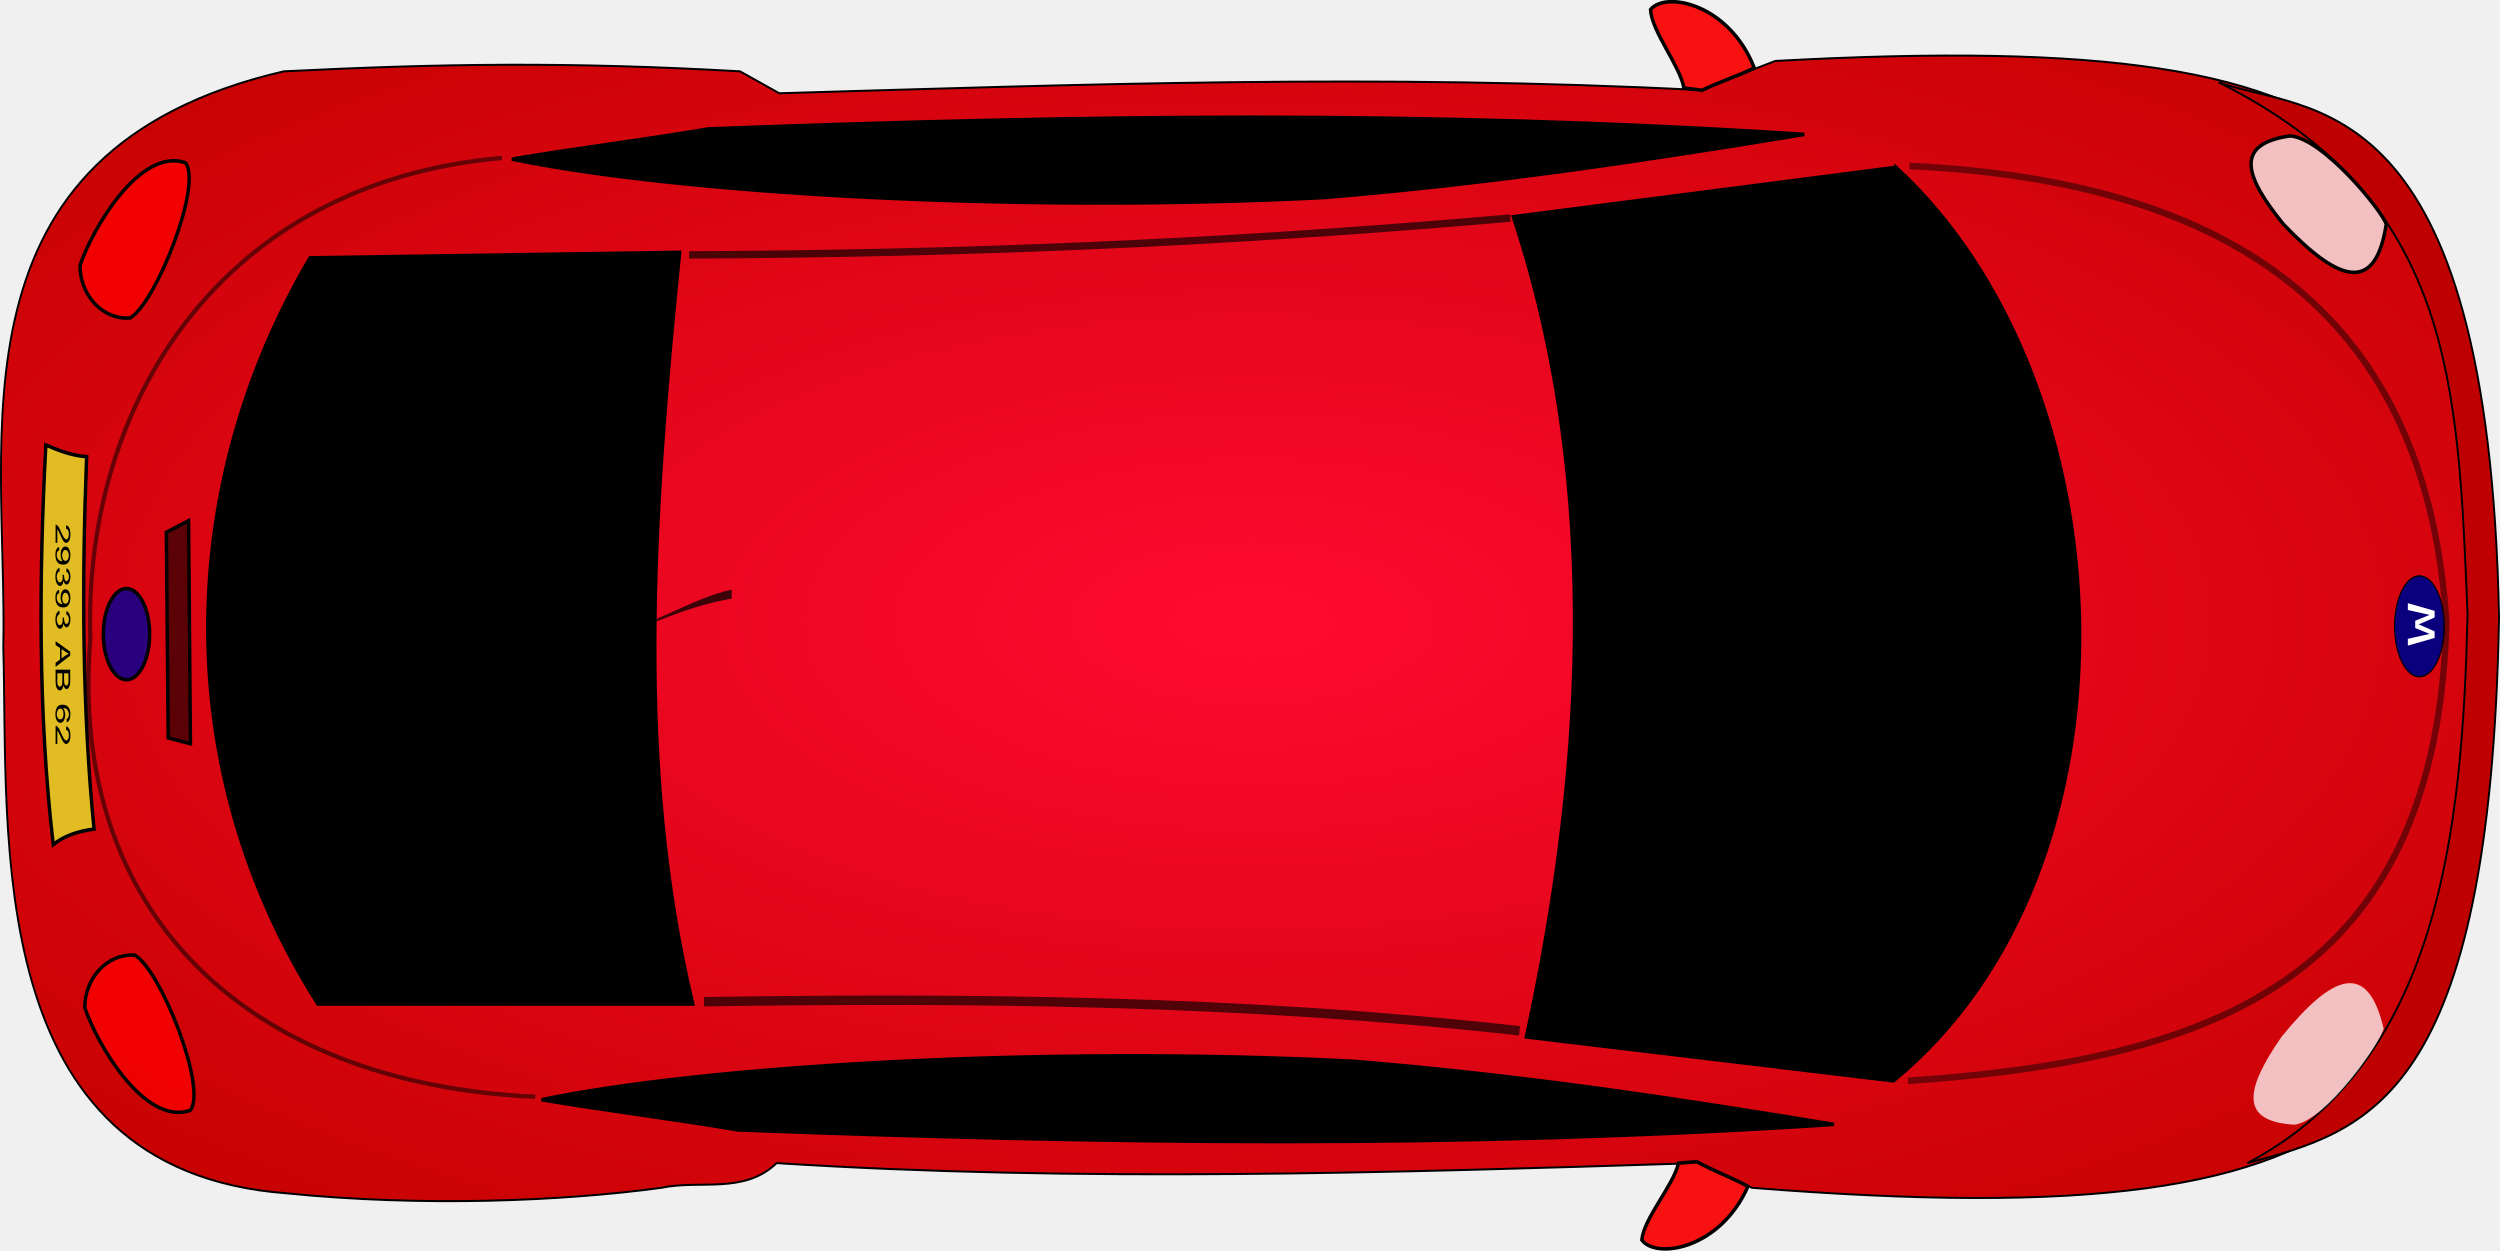
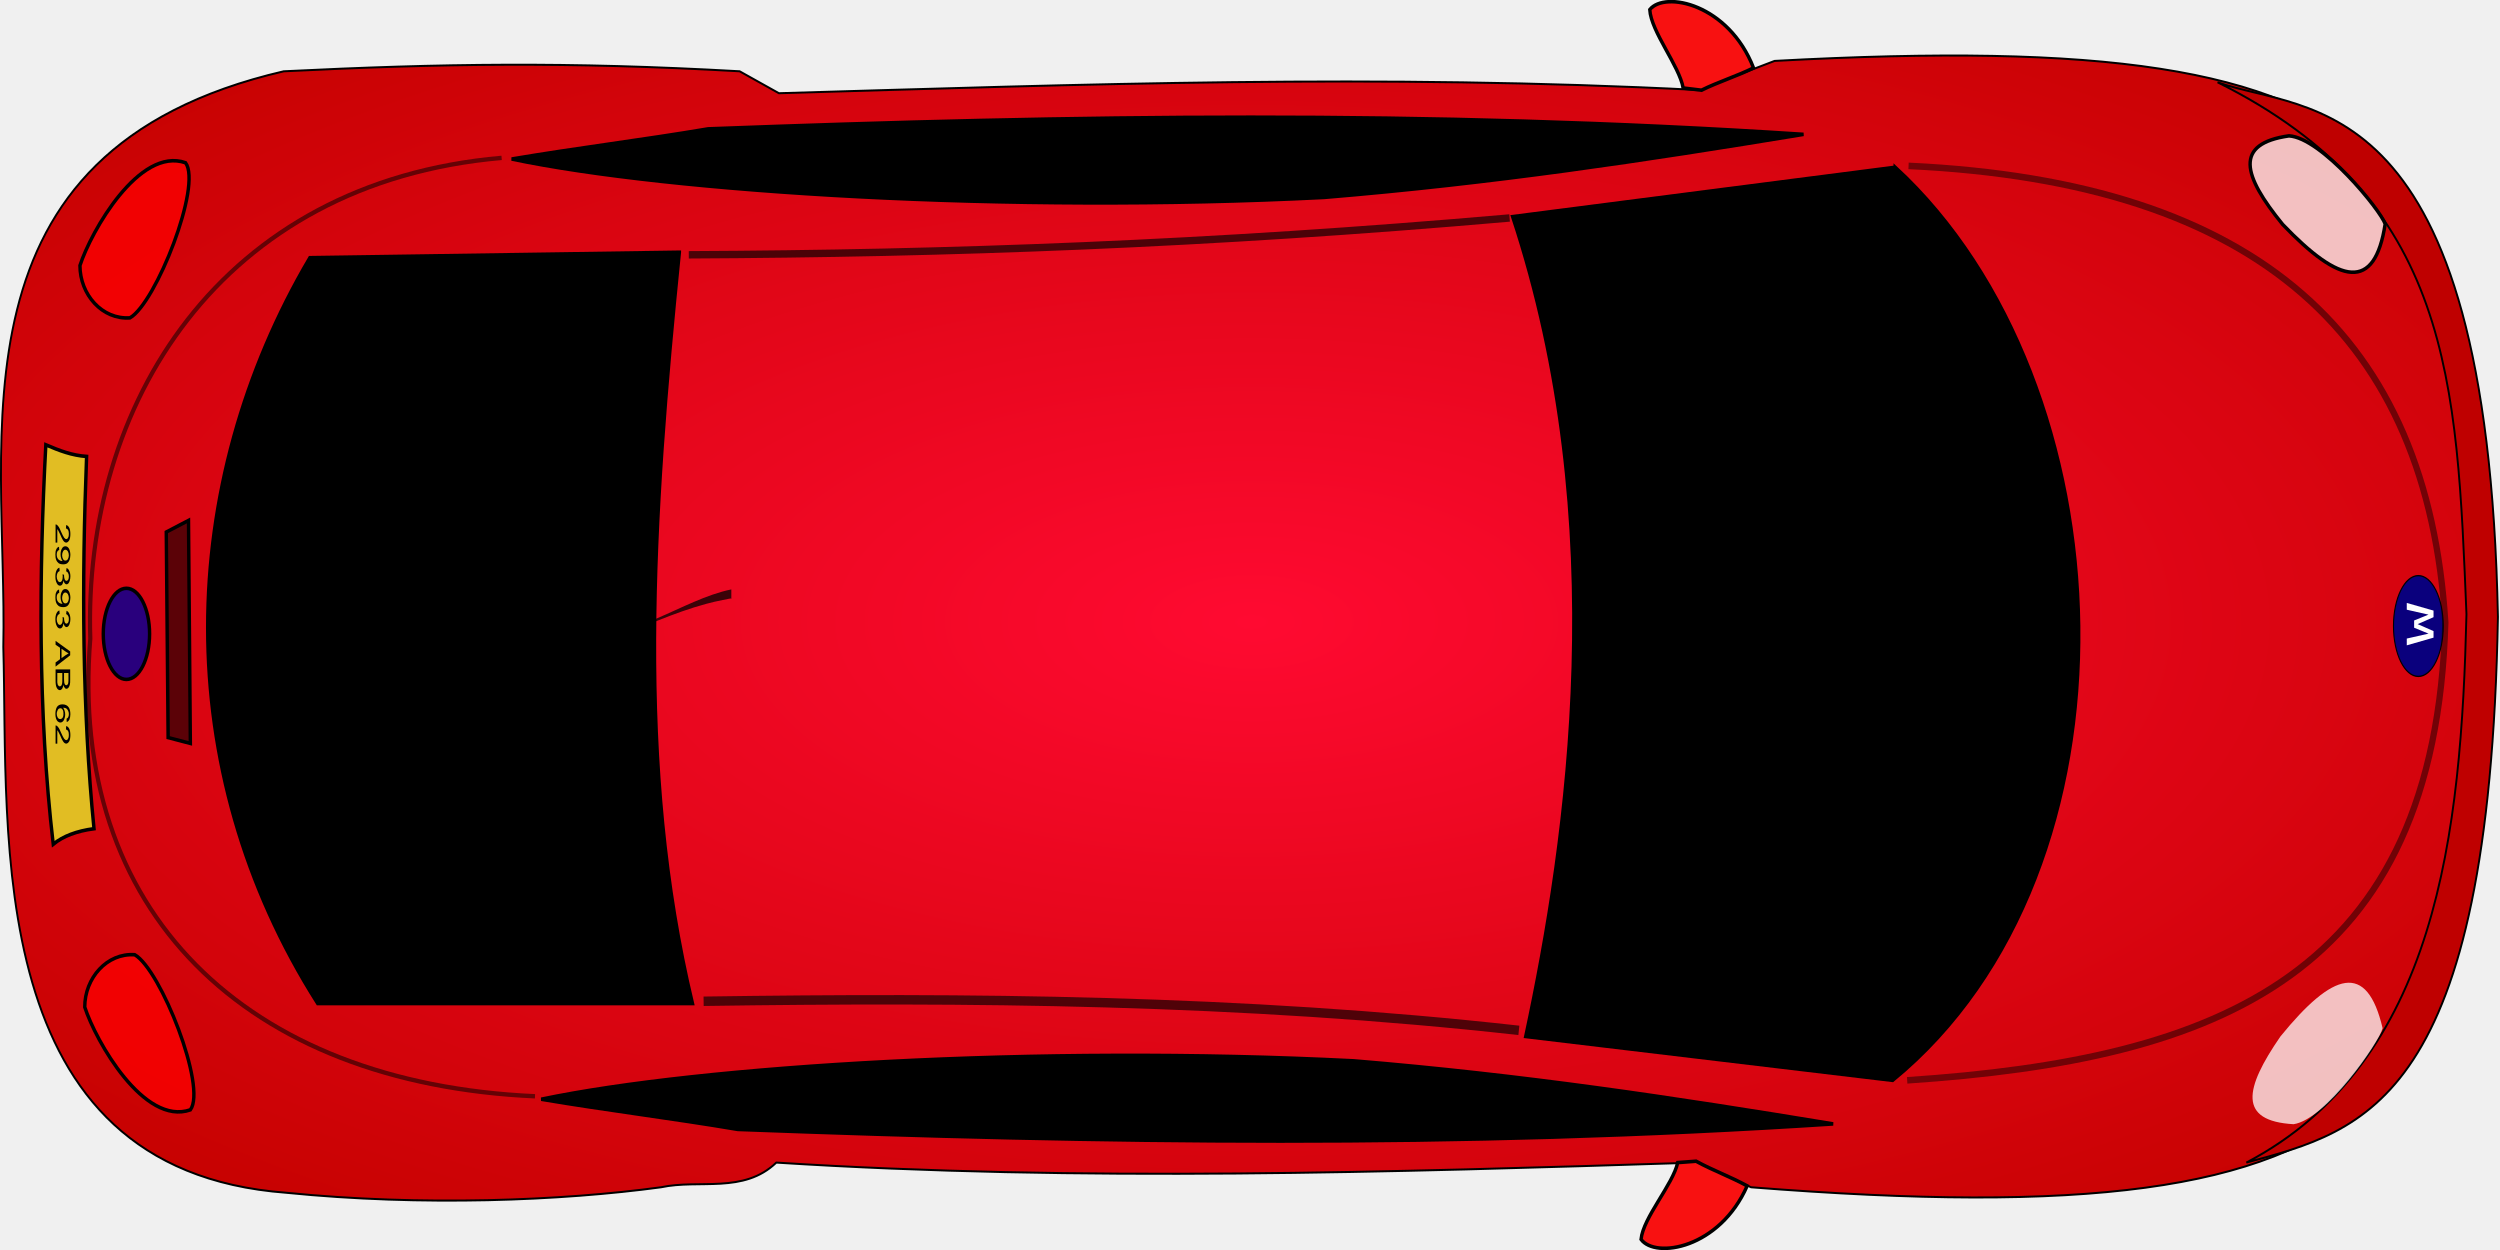
- <svg xmlns="http://www.w3.org/2000/svg" xmlns:xlink="http://www.w3.org/1999/xlink" id="svg1106" viewBox="0 0 799.644 399.992" version="1.0" width="100%" height="100%">
+ <svg xmlns="http://www.w3.org/2000/svg" xmlns:xlink="http://www.w3.org/1999/xlink" id="svg1106" viewBox="0 0 800 400" version="1.0" width="800" height="400">
  <defs id="defs1108">
    <linearGradient id="linearGradient1257">
      <stop id="stop1258" style="stop-color:#ff0a31" offset="0" />
      <stop id="stop1259" style="stop-color:#c60200" offset="1" />
    </linearGradient>
    <linearGradient id="linearGradient1253">
      <stop id="stop1254" style="stop-color:#6b5635" offset="0" />
      <stop id="stop1255" style="stop-color:#fff" offset="1" />
    </linearGradient>
    <radialGradient xlink:href="#linearGradient1257" id="radialGradient4528" gradientUnits="userSpaceOnUse" gradientTransform="matrix(-0.66292,0,0,-1.5085,605.5404,1006.824)" cx="565.16" cy="346.26" r="420.99" />
    <radialGradient xlink:href="#linearGradient1253" id="radialGradient4534" gradientUnits="userSpaceOnUse" gradientTransform="matrix(-1.0195,0,0,-0.98091,605.5404,1006.824)" cx="537.79" cy="113.83" fx="538.56" fy="113.43" r="110.57" />
    <radialGradient xlink:href="#linearGradient1253" id="radialGradient4536" gradientUnits="userSpaceOnUse" gradientTransform="matrix(-0.98293,0,0,-1.0174,605.5404,1006.824)" cx="209.53" cy="106.33" fx="208.68" fy="107.57" r="88.778" />
  </defs>
  <g id="g6165" transform="matrix(0,-0.8619753,0.823753,0,0,400.0005)">
-     <g id="g4503" transform="matrix(-1,0,0,-1,464.0504,970.7279)">
+     <g id="g4503" transform="rotate(180,232.0252,485.364)">
      <path id="path1228" style="fill:url(#radialGradient4528);fill-rule:evenodd;stroke:#000000;stroke-width:0.75" d="m 231.35,2.092 c 175.61,6.158 228.86,30.31 209.41,288.39 -3.05,7.13 -6.11,14.26 -9.16,21.38 3.6,119.1 7.2,238.92 0,357.29 11.69,12.77 6.11,29.86 9.16,44.79 5,38.45 7.12,92.73 2.04,145.57 -8.5,118.7 -132.17,107.84 -202.57,109.93 -78.45,-1.75 -184.26,23.84 -213.76,-108.92 -2.884,-61.2 -3.604,-110.16 -0.005,-177.12 2.714,-5.09 5.429,-10.17 8.143,-15.26 -3.277,-117.65 -7.274,-233.14 -1.194,-357.26 -3.599,-9.84 -7.198,-19.68 -10.797,-29.51 -13.196,-254.33 36.949,-270.4 208.73,-279.28 z" />
-       <path id="path1234" style="fill:#bf0000;fill-rule:evenodd;stroke:#000000;stroke-width:0.75" d="M 431.6,98.096 C 394.28,23.787 309.11,14.626 228.01,12.59 141.83,16.323 73.97,18.019 30.54,109.29 42.412,74.684 30.876,4.45 229.03,0.37 408.87,3.768 419.72,51.95 431.6,98.096 z" />
-       <path id="path1229" style="fill:#000000;fill-opacity:1;fill-rule:evenodd;stroke:#000000;stroke-width:1pt" d="m 62.092,234.5 c 80.418,-91.28 260.59,-99.08 338.97,1.02 -5.43,47.5 -10.86,95 -16.28,142.51 -73.97,-16.63 -190.7,-34.27 -304.36,5.09 C 74.309,333.58 68.202,284.04 62.094,234.5 z" />
+       <path id="path1234" style="fill:#bf0000;fill-rule:evenodd;stroke:#000000;stroke-width:0.75" d="M 431.6,98.096 C 394.28,23.787 309.11,14.626 228.01,12.59 141.83,16.323 73.97,18.019 30.54,109.29 42.412,74.684 30.876,4.45 229.03,0.37 408.87,3.768 419.72,51.95 431.6,98.096 Z" />
+       <path id="path1229" style="fill:#000000;fill-opacity:1;fill-rule:evenodd;stroke:#000000;stroke-width:1pt" d="m 62.092,234.5 c 80.418,-91.28 260.59,-99.08 338.97,1.02 -5.43,47.5 -10.86,95 -16.28,142.51 -73.97,-16.63 -190.7,-34.27 -304.36,5.09 C 74.309,333.58 68.202,284.04 62.094,234.5 Z" />
      <path id="path1230" style="fill:#000000;fill-opacity:1;fill-rule:evenodd;stroke:#000000;stroke-width:1pt" d="m 93.648,706.82 c 99.082,10.52 191.03,16.96 278.91,-5.09 v 145.56 c -87.2,58.02 -192.73,54.97 -276.88,3.05 -0.675,-47.84 -1.353,-95.68 -2.032,-143.52 z" />
      <path id="path1232" style="fill:#f81111;fill-opacity:1;fill-rule:nonzero;stroke:#000000;stroke-width:1pt" d="m 440.25,292.01 c 23.24,10.69 27.15,35.63 19.85,41.23 -8.14,-0.85 -20.36,-12.39 -28.5,-14.25 -0.17,-2.38 -0.34,-4.75 -0.51,-7.13 3.39,-6.45 5.77,-13.4 9.16,-19.85 z" />
      <path id="path1233" style="fill:#f81111;fill-opacity:1;fill-rule:nonzero;stroke:#000000;stroke-width:1pt" d="m 25.21,289.54 c -23.691,9.66 -28.686,34.4 -21.645,40.31 8.173,-0.49 20.884,-11.47 29.102,-12.98 0.274,-2.37 0.548,-4.73 0.822,-7.1 -3.106,-6.59 -5.173,-13.64 -8.279,-20.23 z" />
      <path id="path1235" style="fill:url(#radialGradient4534);fill-opacity:0.75;fill-rule:evenodd" d="m 381.72,45.164 c -24.94,6.107 -20.87,19.34 3.06,39.699 19.51,14.081 31.38,16.457 32.57,-5.09 -1.7,-12.554 -30.37,-33.252 -35.63,-34.609 z" />
-       <path id="path1236" style="fill:url(#radialGradient4536);fill-opacity:0.75;fill-rule:evenodd;stroke:#000000;stroke-width:1pt" d="M 83.154,44.172 C 108.5,48.248 105.51,61.766 83.311,83.988 65,99.596 53.354,102.92 50.433,81.541 51.112,68.891 78.021,45.948 83.154,44.172 z" />
-       <path id="path1237" style="fill:#000000;fill-opacity:1;fill-rule:evenodd;stroke:#000000;stroke-width:1pt" d="m 49.877,270.13 c -9.161,147.26 -7.125,283.32 -2.036,425.49 4.072,25.11 7.126,51.24 11.197,76.34 C 71.423,710.04 79.227,579.41 73.289,456.41 68.03,390.24 59.717,332.73 49.877,270.13 z" />
-       <path id="path1238" style="fill:#000000;fill-opacity:1;fill-rule:evenodd;stroke:#000000;stroke-width:1pt" d="m 417.24,258.62 c 9.16,147.26 7.13,283.32 2.04,425.49 -4.08,25.11 -7.13,51.24 -11.2,76.35 C 395.69,698.53 387.89,567.9 393.83,444.9 399.09,378.74 407.4,321.22 417.24,258.62 z" />
-       <path id="path1239" style="fill:#000000;fill-opacity:0.581;fill-rule:evenodd;stroke:#000000;stroke-width:1pt" d="m 193.21,897.5 82.77,-0.72 -2.16,8.64 -76.3,0.72 -4.31,-8.64 z" />
-       <path id="path1241" style="fill:#29007d;fill-rule:evenodd;stroke:#000000;stroke-width:1pt" d="m 395.161,965.628 a 16.915,8.997 0 0 1 -16.915,8.997 16.915,8.997 0 0 1 -16.915,-8.997 16.915,8.997 0 0 1 16.915,-8.997 16.915,8.997 0 0 1 16.915,8.997 z" transform="translate(-142.93,-44.013)" />
+       <path id="path1236" style="fill:url(#radialGradient4536);fill-opacity:0.75;fill-rule:evenodd;stroke:#000000;stroke-width:1pt" d="M 83.154,44.172 C 108.5,48.248 105.51,61.766 83.311,83.988 65,99.596 53.354,102.92 50.433,81.541 51.112,68.891 78.021,45.948 83.154,44.172 Z" />
+       <path id="path1237" style="fill:#000000;fill-opacity:1;fill-rule:evenodd;stroke:#000000;stroke-width:1pt" d="m 49.877,270.13 c -9.161,147.26 -7.125,283.32 -2.036,425.49 4.072,25.11 7.126,51.24 11.197,76.34 C 71.423,710.04 79.227,579.41 73.289,456.41 68.03,390.24 59.717,332.73 49.877,270.13 Z" />
+       <path id="path1238" style="fill:#000000;fill-opacity:1;fill-rule:evenodd;stroke:#000000;stroke-width:1pt" d="m 417.24,258.62 c 9.16,147.26 7.13,283.32 2.04,425.49 -4.08,25.11 -7.13,51.24 -11.2,76.35 C 395.69,698.53 387.89,567.9 393.83,444.9 399.09,378.74 407.4,321.22 417.24,258.62 Z" />
+       <path id="path1239" style="fill:#000000;fill-opacity:0.581;fill-rule:evenodd;stroke:#000000;stroke-width:1pt" d="m 193.21,897.5 82.77,-0.72 -2.16,8.64 -76.3,0.72 z" />
+       <ellipse id="path1241" style="fill:#29007d;fill-rule:evenodd;stroke:#000000;stroke-width:1pt" transform="translate(-142.93,-44.013)" cx="378.246" cy="965.628" rx="16.915" ry="8.997" />
      <path id="path1242" style="fill:#ff0000;fill-opacity:0.718;fill-rule:evenodd;stroke:#000000;stroke-width:1pt" d="m 354.44,918.38 c 5.52,-10.08 49.18,-28.08 57.58,-21.6 6,18 -25.43,36.71 -38.15,41.03 -10.8,0 -20.15,-8.64 -19.43,-19.43 z" />
      <path id="path1243" style="fill:#ff0000;fill-opacity:0.718;fill-rule:evenodd;stroke:#000000;stroke-width:1pt" d="m 118,920.24 c -5.52,-10.08 -49.183,-28.07 -57.58,-21.59 -5.999,17.99 25.432,36.71 38.148,41.02 10.792,0 20.152,-8.63 19.432,-19.43 z" />
      <path id="path1244" style="fill:none;stroke:#000000;stroke-width:3.5;stroke-opacity:0.645" d="m 382.51,380.7 c -11.52,107.97 -12.24,214.49 -10.8,316.7" />
      <path id="path1245" style="fill:none;stroke:#000000;stroke-width:2.75;stroke-opacity:0.661" d="m 80.92,384.3 c 9.837,117.8 13.196,217.61 13.676,318.86" />
-       <path id="path1250" style="fill:#000000;fill-opacity:0.75" d="m 222.3,686.63 c -0.46,-1.01 0.24,2.22 0.44,3.31 0.4,2.18 0.89,4.33 1.44,6.47 1.64,6.36 3.81,12.52 6.14,18.64 0.57,1.44 1.15,2.88 1.73,4.31 l -0.83,0.16 c -0.6,-1.44 -1.2,-2.87 -1.79,-4.3 -3.68,-9.03 -8.73,-18.93 -10.62,-28.59 h 3.49 z" />
+       <path id="path1250" style="fill:#000000;fill-opacity:0.75" d="m 222.3,686.63 c -0.46,-1.01 0.24,2.22 0.44,3.31 0.4,2.18 0.89,4.33 1.44,6.47 1.64,6.36 3.81,12.52 6.14,18.64 0.57,1.44 1.15,2.88 1.73,4.31 l -0.83,0.16 c -0.6,-1.44 -1.2,-2.87 -1.79,-4.3 -3.68,-9.03 -8.73,-18.93 -10.62,-28.59 z" />
      <path id="path1251" style="fill:#e1bd23;fill-rule:evenodd;stroke:#000000;stroke-width:1pt" d="m 169.45,937.09 c -0.36,5.64 -2.16,10.56 -4.32,15.84 47.63,2.63 99.21,3.11 148.28,-2.88 -3,-3.84 -4.92,-9.12 -5.76,-15.84 -43.91,4.56 -91.41,4.8 -138.2,2.88 z" />
-       <path id="path1271" style="fill:#0a007d;fill-rule:evenodd;stroke:#000000;stroke-width:0.5" d="M 393.722,74.536 A 18.714,11.157 0 0 1 375.007,85.693 18.714,11.157 0 0 1 356.293,74.536 18.714,11.157 0 0 1 375.007,63.38 18.714,11.157 0 0 1 393.722,74.536 Z" transform="matrix(1,0,0,0.86614,-142.6,-33.28)" />
-       <path id="text1272" style="fill:#ffffff" transform="scale(1.354,-0.73854)" d="m 165.31,-48.445 h 1.86 l 1.35,11.427 1.6,-7.561 h 1.99 l 1.62,7.58 1.35,-11.446 h 1.86 l -2.11,14.077 h -1.8 l -1.91,-8.363 -1.9,8.363 h -1.81 l -2.1,-14.077 z" />
+       <ellipse id="path1271" style="fill:#0a007d;fill-rule:evenodd;stroke:#000000;stroke-width:0.5" transform="matrix(1,0,0,0.86614,-142.6,-33.28)" cx="375.007" cy="74.536" rx="18.714" ry="11.157" />
+       <path id="text1272" style="fill:#ffffff" transform="scale(1.354,-0.73854)" d="m 165.31,-48.445 h 1.86 l 1.35,11.427 1.6,-7.561 h 1.99 l 1.62,7.58 1.35,-11.446 h 1.86 l -2.11,14.077 h -1.8 l -1.91,-8.363 -1.9,8.363 h -1.81 z" />
      <path id="path1276" style="fill:none;stroke:#000000;stroke-width:2.434;stroke-opacity:0.468" d="M 61.583,229.32 C 67.691,92.44 125.71,27.75 231.073,20.8 c 130.97,3.917 162.19,87.5 169.99,209.06" />
-       <path id="text1278" style="fill:#000000" transform="scale(1.3386,0.74706)" d="m 150.49,1269.6 v 0.9 h -5.05 c 0,-0.2 0.03,-0.4 0.11,-0.7 0.13,-0.3 0.34,-0.6 0.62,-1 0.28,-0.3 0.69,-0.7 1.23,-1.1 0.83,-0.7 1.39,-1.2 1.68,-1.6 0.29,-0.4 0.43,-0.8 0.43,-1.2 0,-0.3 -0.13,-0.7 -0.39,-0.9 -0.27,-0.3 -0.62,-0.4 -1.04,-0.4 -0.45,0 -0.81,0.1 -1.08,0.4 -0.28,0.3 -0.41,0.7 -0.42,1.1 l -0.96,-0.1 c 0.07,-0.7 0.32,-1.2 0.75,-1.6 0.43,-0.4 1,-0.6 1.73,-0.6 0.73,0 1.31,0.2 1.74,0.6 0.42,0.5 0.64,1 0.64,1.6 0,0.3 -0.07,0.6 -0.19,0.9 -0.13,0.3 -0.33,0.6 -0.62,0.9 -0.29,0.3 -0.77,0.8 -1.45,1.3 -0.56,0.5 -0.92,0.8 -1.08,1 -0.16,0.2 -0.29,0.3 -0.39,0.5 h 3.74 z m 1.15,-0.9 0.9,-0.1 c 0.07,0.5 0.22,0.8 0.44,1 0.21,0.2 0.49,0.3 0.82,0.3 0.29,0 0.54,-0.1 0.76,-0.2 0.22,-0.2 0.39,-0.3 0.53,-0.6 0.14,-0.2 0.26,-0.5 0.35,-0.9 0.1,-0.3 0.14,-0.7 0.14,-1.1 v -0.2 c -0.19,0.3 -0.45,0.5 -0.77,0.7 -0.32,0.2 -0.68,0.3 -1.05,0.3 -0.64,0 -1.17,-0.2 -1.61,-0.7 -0.43,-0.4 -0.65,-1 -0.65,-1.8 0,-0.8 0.23,-1.4 0.68,-1.9 0.46,-0.4 1.03,-0.7 1.72,-0.7 0.49,0 0.95,0.2 1.36,0.4 0.41,0.3 0.72,0.7 0.93,1.2 0.22,0.5 0.32,1.2 0.32,2.1 0,1 -0.1,1.8 -0.31,2.4 -0.22,0.5 -0.53,1 -0.95,1.3 -0.42,0.3 -0.91,0.4 -1.47,0.4 -0.6,0 -1.08,-0.1 -1.46,-0.5 -0.38,-0.3 -0.61,-0.8 -0.68,-1.4 z m 3.83,-3.3 c 0,-0.6 -0.14,-1 -0.43,-1.3 -0.28,-0.3 -0.63,-0.5 -1.03,-0.5 -0.42,0 -0.78,0.2 -1.09,0.5 -0.31,0.4 -0.46,0.8 -0.46,1.3 0,0.5 0.15,0.9 0.44,1.2 0.29,0.3 0.65,0.5 1.08,0.5 0.44,0 0.79,-0.2 1.07,-0.5 0.28,-0.3 0.42,-0.7 0.42,-1.2 z m 1.97,3.1 0.93,-0.1 c 0.11,0.5 0.29,0.9 0.55,1.1 0.26,0.2 0.57,0.4 0.95,0.4 0.44,0 0.81,-0.2 1.11,-0.5 0.31,-0.3 0.46,-0.7 0.46,-1.1 0,-0.5 -0.14,-0.8 -0.42,-1.1 -0.29,-0.3 -0.64,-0.4 -1.08,-0.4 -0.17,0 -0.39,0 -0.66,0.1 l 0.11,-0.8 h 0.15 c 0.4,0 0.76,-0.1 1.07,-0.3 0.32,-0.2 0.48,-0.6 0.48,-1 0,-0.3 -0.11,-0.6 -0.35,-0.9 -0.23,-0.2 -0.53,-0.3 -0.9,-0.3 -0.36,0 -0.66,0.1 -0.91,0.4 -0.24,0.2 -0.4,0.5 -0.46,1 l -0.94,-0.2 c 0.11,-0.6 0.37,-1.1 0.78,-1.4 0.41,-0.4 0.91,-0.6 1.51,-0.6 0.42,0 0.8,0.1 1.15,0.3 0.35,0.2 0.62,0.4 0.81,0.7 0.18,0.3 0.28,0.7 0.28,1 0,0.3 -0.09,0.6 -0.27,0.9 -0.18,0.3 -0.44,0.5 -0.78,0.7 0.45,0.1 0.8,0.3 1.05,0.6 0.25,0.3 0.37,0.8 0.37,1.2 0,0.7 -0.24,1.3 -0.73,1.7 -0.48,0.5 -1.1,0.7 -1.84,0.7 -0.67,0 -1.23,-0.2 -1.67,-0.6 -0.44,-0.4 -0.69,-0.9 -0.75,-1.5 z m 6.06,0.2 0.9,-0.1 c 0.08,0.5 0.23,0.8 0.44,1 0.22,0.2 0.49,0.3 0.83,0.3 0.29,0 0.54,-0.1 0.76,-0.2 0.21,-0.2 0.39,-0.3 0.53,-0.6 0.14,-0.2 0.25,-0.5 0.35,-0.9 0.09,-0.3 0.14,-0.7 0.14,-1.1 0,0 0,-0.1 -0.01,-0.2 -0.18,0.3 -0.44,0.5 -0.76,0.7 -0.33,0.2 -0.68,0.3 -1.06,0.3 -0.63,0 -1.16,-0.2 -1.6,-0.7 -0.44,-0.4 -0.66,-1 -0.66,-1.8 0,-0.8 0.23,-1.4 0.69,-1.9 0.45,-0.4 1.02,-0.7 1.71,-0.7 0.5,0 0.95,0.2 1.36,0.4 0.41,0.3 0.73,0.7 0.94,1.2 0.21,0.5 0.32,1.2 0.32,2.1 0,1 -0.11,1.8 -0.32,2.4 -0.21,0.5 -0.52,1 -0.94,1.3 -0.42,0.3 -0.91,0.4 -1.47,0.4 -0.6,0 -1.09,-0.1 -1.46,-0.5 -0.38,-0.3 -0.61,-0.8 -0.69,-1.4 z m 3.84,-3.3 c 0,-0.6 -0.14,-1 -0.43,-1.3 -0.29,-0.3 -0.63,-0.5 -1.03,-0.5 -0.42,0 -0.78,0.2 -1.09,0.5 -0.31,0.4 -0.46,0.8 -0.46,1.3 0,0.5 0.14,0.9 0.44,1.2 0.29,0.3 0.65,0.5 1.08,0.5 0.43,0 0.79,-0.2 1.07,-0.5 0.28,-0.3 0.42,-0.7 0.42,-1.2 z m 1.96,3.1 0.94,-0.1 c 0.11,0.5 0.29,0.9 0.55,1.1 0.26,0.2 0.57,0.4 0.94,0.4 0.44,0 0.81,-0.2 1.12,-0.5 0.3,-0.3 0.45,-0.7 0.45,-1.1 0,-0.5 -0.14,-0.8 -0.42,-1.1 -0.28,-0.3 -0.64,-0.4 -1.07,-0.4 -0.18,0 -0.4,0 -0.66,0.1 l 0.1,-0.8 h 0.15 c 0.4,0 0.76,-0.1 1.08,-0.3 0.32,-0.2 0.48,-0.6 0.48,-1 0,-0.3 -0.12,-0.6 -0.35,-0.9 -0.23,-0.2 -0.53,-0.3 -0.9,-0.3 -0.36,0 -0.67,0.1 -0.91,0.4 -0.24,0.2 -0.4,0.5 -0.47,1 l -0.94,-0.2 c 0.12,-0.6 0.38,-1.1 0.79,-1.4 0.4,-0.4 0.91,-0.6 1.51,-0.6 0.42,0 0.8,0.1 1.15,0.3 0.35,0.2 0.62,0.4 0.8,0.7 0.19,0.3 0.28,0.7 0.28,1 0,0.3 -0.09,0.6 -0.26,0.9 -0.18,0.3 -0.44,0.5 -0.79,0.7 0.45,0.1 0.8,0.3 1.05,0.6 0.25,0.3 0.38,0.8 0.38,1.2 0,0.7 -0.25,1.3 -0.73,1.7 -0.49,0.5 -1.1,0.7 -1.84,0.7 -0.67,0 -1.23,-0.2 -1.67,-0.6 -0.44,-0.4 -0.7,-0.9 -0.76,-1.5 z m 8.43,2 2.93,-7.6 h 1.08 l 3.13,7.6 h -1.15 l -0.89,-2.3 h -3.19 l -0.84,2.3 h -1.07 z m 2.2,-3.1 h 2.58 l -0.79,-2.1 c -0.24,-0.7 -0.43,-1.2 -0.54,-1.6 -0.1,0.5 -0.24,0.9 -0.41,1.4 l -0.84,2.3 z m 5.71,3.1 v -7.6 h 2.86 c 0.59,0 1.06,0 1.41,0.2 0.35,0.2 0.63,0.4 0.82,0.7 0.2,0.3 0.3,0.7 0.3,1 0,0.3 -0.08,0.7 -0.26,0.9 -0.18,0.3 -0.45,0.6 -0.8,0.7 0.46,0.2 0.81,0.4 1.06,0.7 0.25,0.4 0.37,0.7 0.37,1.2 0,0.3 -0.07,0.7 -0.22,1 -0.15,0.3 -0.34,0.5 -0.56,0.7 -0.22,0.2 -0.5,0.3 -0.84,0.4 -0.33,0.1 -0.74,0.1 -1.23,0.1 h -2.91 z m 1.01,-4.4 h 1.65 c 0.45,0 0.77,-0.1 0.96,-0.1 0.26,-0.1 0.45,-0.2 0.58,-0.4 0.13,-0.2 0.2,-0.4 0.2,-0.7 0,-0.2 -0.06,-0.4 -0.18,-0.6 -0.12,-0.2 -0.3,-0.4 -0.52,-0.4 -0.23,-0.1 -0.62,-0.1 -1.16,-0.1 h -1.53 v 2.3 z m 0,3.5 h 1.9 0.69 c 0.23,-0.1 0.43,-0.2 0.58,-0.2 0.16,-0.1 0.29,-0.3 0.39,-0.5 0.1,-0.2 0.15,-0.4 0.15,-0.6 0,-0.3 -0.08,-0.5 -0.22,-0.8 -0.15,-0.2 -0.35,-0.3 -0.61,-0.4 -0.26,-0.1 -0.63,-0.1 -1.11,-0.1 h -1.77 v 2.6 z m 13.59,-4.9 -0.93,0.1 c -0.08,-0.4 -0.2,-0.6 -0.36,-0.8 -0.25,-0.3 -0.56,-0.4 -0.93,-0.4 -0.3,0 -0.56,0.1 -0.79,0.3 -0.29,0.2 -0.53,0.5 -0.7,0.9 -0.17,0.4 -0.25,1 -0.26,1.8 0.22,-0.4 0.5,-0.6 0.83,-0.8 0.32,-0.2 0.66,-0.3 1.02,-0.3 0.63,0 1.16,0.3 1.6,0.7 0.44,0.5 0.66,1.1 0.66,1.8 0,0.5 -0.11,0.9 -0.31,1.4 -0.21,0.4 -0.49,0.7 -0.85,0.9 -0.37,0.2 -0.78,0.3 -1.23,0.3 -0.78,0 -1.42,-0.3 -1.91,-0.8 -0.5,-0.6 -0.74,-1.6 -0.74,-2.9 0,-1.4 0.27,-2.5 0.81,-3.2 0.48,-0.6 1.12,-0.9 1.93,-0.9 0.6,0 1.09,0.2 1.47,0.5 0.38,0.4 0.61,0.8 0.69,1.4 z m -3.82,3.3 c 0,0.3 0.06,0.7 0.2,1 0.14,0.2 0.33,0.5 0.58,0.6 0.24,0.2 0.5,0.3 0.77,0.3 0.4,0 0.74,-0.2 1.02,-0.5 0.29,-0.3 0.43,-0.8 0.43,-1.3 0,-0.5 -0.14,-1 -0.42,-1.3 -0.28,-0.3 -0.64,-0.4 -1.07,-0.4 -0.42,0 -0.78,0.1 -1.07,0.4 -0.3,0.3 -0.44,0.7 -0.44,1.2 z m 9.82,1.6 v 0.9 h -5.05 c 0,-0.2 0.03,-0.4 0.11,-0.7 0.13,-0.3 0.34,-0.6 0.62,-1 0.28,-0.3 0.69,-0.7 1.22,-1.1 0.83,-0.7 1.39,-1.2 1.69,-1.6 0.29,-0.4 0.43,-0.8 0.43,-1.2 0,-0.3 -0.13,-0.7 -0.4,-0.9 -0.26,-0.3 -0.61,-0.4 -1.03,-0.4 -0.46,0 -0.82,0.1 -1.09,0.4 -0.27,0.3 -0.4,0.7 -0.41,1.1 l -0.96,-0.1 c 0.07,-0.7 0.31,-1.2 0.74,-1.6 0.43,-0.4 1.01,-0.6 1.74,-0.6 0.73,0 1.31,0.2 1.74,0.6 0.42,0.5 0.64,1 0.64,1.6 0,0.3 -0.07,0.6 -0.19,0.9 -0.13,0.3 -0.33,0.6 -0.62,0.9 -0.29,0.3 -0.78,0.8 -1.45,1.3 -0.56,0.5 -0.92,0.8 -1.08,1 -0.16,0.2 -0.29,0.3 -0.4,0.5 h 3.75 z" />
+       <path id="text1278" style="fill:#000000" transform="scale(1.3386,0.74706)" d="m 150.49,1269.6 v 0.9 h -5.05 c 0,-0.2 0.03,-0.4 0.11,-0.7 0.13,-0.3 0.34,-0.6 0.62,-1 0.28,-0.3 0.69,-0.7 1.23,-1.1 0.83,-0.7 1.39,-1.2 1.68,-1.6 0.29,-0.4 0.43,-0.8 0.43,-1.2 0,-0.3 -0.13,-0.7 -0.39,-0.9 -0.27,-0.3 -0.62,-0.4 -1.04,-0.4 -0.45,0 -0.81,0.1 -1.08,0.4 -0.28,0.3 -0.41,0.7 -0.42,1.1 l -0.96,-0.1 c 0.07,-0.7 0.32,-1.2 0.75,-1.6 0.43,-0.4 1,-0.6 1.73,-0.6 0.73,0 1.31,0.2 1.74,0.6 0.42,0.5 0.64,1 0.64,1.6 0,0.3 -0.07,0.6 -0.19,0.9 -0.13,0.3 -0.33,0.6 -0.62,0.9 -0.29,0.3 -0.77,0.8 -1.45,1.3 -0.56,0.5 -0.92,0.8 -1.08,1 -0.16,0.2 -0.29,0.3 -0.39,0.5 z m 1.15,-0.9 0.9,-0.1 c 0.07,0.5 0.22,0.8 0.44,1 0.21,0.2 0.49,0.3 0.82,0.3 0.29,0 0.54,-0.1 0.76,-0.2 0.22,-0.2 0.39,-0.3 0.53,-0.6 0.14,-0.2 0.26,-0.5 0.35,-0.9 0.1,-0.3 0.14,-0.7 0.14,-1.1 v -0.2 c -0.19,0.3 -0.45,0.5 -0.77,0.7 -0.32,0.2 -0.68,0.3 -1.05,0.3 -0.64,0 -1.17,-0.2 -1.61,-0.7 -0.43,-0.4 -0.65,-1 -0.65,-1.8 0,-0.8 0.23,-1.4 0.68,-1.9 0.46,-0.4 1.03,-0.7 1.72,-0.7 0.49,0 0.95,0.2 1.36,0.4 0.41,0.3 0.72,0.7 0.93,1.2 0.22,0.5 0.32,1.2 0.32,2.1 0,1 -0.1,1.8 -0.31,2.4 -0.22,0.5 -0.53,1 -0.95,1.3 -0.42,0.3 -0.91,0.4 -1.47,0.4 -0.6,0 -1.08,-0.1 -1.46,-0.5 -0.38,-0.3 -0.61,-0.8 -0.68,-1.4 z m 3.83,-3.3 c 0,-0.6 -0.14,-1 -0.43,-1.3 -0.28,-0.3 -0.63,-0.5 -1.03,-0.5 -0.42,0 -0.78,0.2 -1.09,0.5 -0.31,0.4 -0.46,0.8 -0.46,1.3 0,0.5 0.15,0.9 0.44,1.2 0.29,0.3 0.65,0.5 1.08,0.5 0.44,0 0.79,-0.2 1.07,-0.5 0.28,-0.3 0.42,-0.7 0.42,-1.2 z m 1.97,3.1 0.93,-0.1 c 0.11,0.5 0.29,0.9 0.55,1.1 0.26,0.2 0.57,0.4 0.95,0.4 0.44,0 0.81,-0.2 1.11,-0.5 0.31,-0.3 0.46,-0.7 0.46,-1.1 0,-0.5 -0.14,-0.8 -0.42,-1.1 -0.29,-0.3 -0.64,-0.4 -1.08,-0.4 -0.17,0 -0.39,0 -0.66,0.1 l 0.11,-0.8 h 0.15 c 0.4,0 0.76,-0.1 1.07,-0.3 0.32,-0.2 0.48,-0.6 0.48,-1 0,-0.3 -0.11,-0.6 -0.35,-0.9 -0.23,-0.2 -0.53,-0.3 -0.9,-0.3 -0.36,0 -0.66,0.1 -0.91,0.4 -0.24,0.2 -0.4,0.5 -0.46,1 l -0.94,-0.2 c 0.11,-0.6 0.37,-1.1 0.78,-1.4 0.41,-0.4 0.91,-0.6 1.51,-0.6 0.42,0 0.8,0.1 1.15,0.3 0.35,0.2 0.62,0.4 0.81,0.7 0.18,0.3 0.28,0.7 0.28,1 0,0.3 -0.09,0.6 -0.27,0.9 -0.18,0.3 -0.44,0.5 -0.78,0.7 0.45,0.1 0.8,0.3 1.05,0.6 0.25,0.3 0.37,0.8 0.37,1.2 0,0.7 -0.24,1.3 -0.73,1.7 -0.48,0.5 -1.1,0.7 -1.84,0.7 -0.67,0 -1.23,-0.2 -1.67,-0.6 -0.44,-0.4 -0.69,-0.9 -0.75,-1.5 z m 6.06,0.2 0.9,-0.1 c 0.08,0.5 0.23,0.8 0.44,1 0.22,0.2 0.49,0.3 0.83,0.3 0.29,0 0.54,-0.1 0.76,-0.2 0.21,-0.2 0.39,-0.3 0.53,-0.6 0.14,-0.2 0.25,-0.5 0.35,-0.9 0.09,-0.3 0.14,-0.7 0.14,-1.1 0,0 0,-0.1 -0.01,-0.2 -0.18,0.3 -0.44,0.5 -0.76,0.7 -0.33,0.2 -0.68,0.3 -1.06,0.3 -0.63,0 -1.16,-0.2 -1.6,-0.7 -0.44,-0.4 -0.66,-1 -0.66,-1.8 0,-0.8 0.23,-1.4 0.69,-1.9 0.45,-0.4 1.02,-0.7 1.71,-0.7 0.5,0 0.95,0.2 1.36,0.4 0.41,0.3 0.73,0.7 0.94,1.2 0.21,0.5 0.32,1.2 0.32,2.1 0,1 -0.11,1.8 -0.32,2.4 -0.21,0.5 -0.52,1 -0.94,1.3 -0.42,0.3 -0.91,0.4 -1.47,0.4 -0.6,0 -1.09,-0.1 -1.46,-0.5 -0.38,-0.3 -0.61,-0.8 -0.69,-1.4 z m 3.84,-3.3 c 0,-0.6 -0.14,-1 -0.43,-1.3 -0.29,-0.3 -0.63,-0.5 -1.03,-0.5 -0.42,0 -0.78,0.2 -1.09,0.5 -0.31,0.4 -0.46,0.8 -0.46,1.3 0,0.5 0.14,0.9 0.44,1.2 0.29,0.3 0.65,0.5 1.08,0.5 0.43,0 0.79,-0.2 1.07,-0.5 0.28,-0.3 0.42,-0.7 0.42,-1.2 z m 1.96,3.1 0.94,-0.1 c 0.11,0.5 0.29,0.9 0.55,1.1 0.26,0.2 0.57,0.4 0.94,0.4 0.44,0 0.81,-0.2 1.12,-0.5 0.3,-0.3 0.45,-0.7 0.45,-1.1 0,-0.5 -0.14,-0.8 -0.42,-1.1 -0.28,-0.3 -0.64,-0.4 -1.07,-0.4 -0.18,0 -0.4,0 -0.66,0.1 l 0.1,-0.8 h 0.15 c 0.4,0 0.76,-0.1 1.08,-0.3 0.32,-0.2 0.48,-0.6 0.48,-1 0,-0.3 -0.12,-0.6 -0.35,-0.9 -0.23,-0.2 -0.53,-0.3 -0.9,-0.3 -0.36,0 -0.67,0.1 -0.91,0.4 -0.24,0.2 -0.4,0.5 -0.47,1 l -0.94,-0.2 c 0.12,-0.6 0.38,-1.1 0.79,-1.4 0.4,-0.4 0.91,-0.6 1.51,-0.6 0.42,0 0.8,0.1 1.15,0.3 0.35,0.2 0.62,0.4 0.8,0.7 0.19,0.3 0.28,0.7 0.28,1 0,0.3 -0.09,0.6 -0.26,0.9 -0.18,0.3 -0.44,0.5 -0.79,0.7 0.45,0.1 0.8,0.3 1.05,0.6 0.25,0.3 0.38,0.8 0.38,1.2 0,0.7 -0.25,1.3 -0.73,1.7 -0.49,0.5 -1.1,0.7 -1.84,0.7 -0.67,0 -1.23,-0.2 -1.67,-0.6 -0.44,-0.4 -0.7,-0.9 -0.76,-1.5 z m 8.43,2 2.93,-7.6 h 1.08 l 3.13,7.6 h -1.15 l -0.89,-2.3 h -3.19 l -0.84,2.3 z m 2.2,-3.1 h 2.58 l -0.79,-2.1 c -0.24,-0.7 -0.43,-1.2 -0.54,-1.6 -0.1,0.5 -0.24,0.9 -0.41,1.4 z m 5.71,3.1 v -7.6 h 2.86 c 0.59,0 1.06,0 1.41,0.2 0.35,0.2 0.63,0.4 0.82,0.7 0.2,0.3 0.3,0.7 0.3,1 0,0.3 -0.08,0.7 -0.26,0.9 -0.18,0.3 -0.45,0.6 -0.8,0.7 0.46,0.2 0.81,0.4 1.06,0.7 0.25,0.4 0.37,0.7 0.37,1.2 0,0.3 -0.07,0.7 -0.22,1 -0.15,0.3 -0.34,0.5 -0.56,0.7 -0.22,0.2 -0.5,0.3 -0.84,0.4 -0.33,0.1 -0.74,0.1 -1.23,0.1 z m 1.01,-4.4 h 1.65 c 0.45,0 0.77,-0.1 0.96,-0.1 0.26,-0.1 0.45,-0.2 0.58,-0.4 0.13,-0.2 0.2,-0.4 0.2,-0.7 0,-0.2 -0.06,-0.4 -0.18,-0.6 -0.12,-0.2 -0.3,-0.4 -0.52,-0.4 -0.23,-0.1 -0.62,-0.1 -1.16,-0.1 h -1.53 z m 0,3.5 h 1.9 0.69 c 0.23,-0.1 0.43,-0.2 0.58,-0.2 0.16,-0.1 0.29,-0.3 0.39,-0.5 0.1,-0.2 0.15,-0.4 0.15,-0.6 0,-0.3 -0.08,-0.5 -0.22,-0.8 -0.15,-0.2 -0.35,-0.3 -0.61,-0.4 -0.26,-0.1 -0.63,-0.1 -1.11,-0.1 h -1.77 z m 13.59,-4.9 -0.93,0.1 c -0.08,-0.4 -0.2,-0.6 -0.36,-0.8 -0.25,-0.3 -0.56,-0.4 -0.93,-0.4 -0.3,0 -0.56,0.1 -0.79,0.3 -0.29,0.2 -0.53,0.5 -0.7,0.9 -0.17,0.4 -0.25,1 -0.26,1.8 0.22,-0.4 0.5,-0.6 0.83,-0.8 0.32,-0.2 0.66,-0.3 1.02,-0.3 0.63,0 1.16,0.3 1.6,0.7 0.44,0.5 0.66,1.1 0.66,1.8 0,0.5 -0.11,0.9 -0.31,1.4 -0.21,0.4 -0.49,0.7 -0.85,0.9 -0.37,0.2 -0.78,0.3 -1.23,0.3 -0.78,0 -1.42,-0.3 -1.91,-0.8 -0.5,-0.6 -0.74,-1.6 -0.74,-2.9 0,-1.4 0.27,-2.5 0.81,-3.2 0.48,-0.6 1.12,-0.9 1.93,-0.9 0.6,0 1.09,0.2 1.47,0.5 0.38,0.4 0.61,0.8 0.69,1.4 z m -3.82,3.3 c 0,0.3 0.06,0.7 0.2,1 0.14,0.2 0.33,0.5 0.58,0.6 0.24,0.2 0.5,0.3 0.77,0.3 0.4,0 0.74,-0.2 1.02,-0.5 0.29,-0.3 0.43,-0.8 0.43,-1.3 0,-0.5 -0.14,-1 -0.42,-1.3 -0.28,-0.3 -0.64,-0.4 -1.07,-0.4 -0.42,0 -0.78,0.1 -1.07,0.4 -0.3,0.3 -0.44,0.7 -0.44,1.2 z m 9.82,1.6 v 0.9 h -5.05 c 0,-0.2 0.03,-0.4 0.11,-0.7 0.13,-0.3 0.34,-0.6 0.62,-1 0.28,-0.3 0.69,-0.7 1.22,-1.1 0.83,-0.7 1.39,-1.2 1.69,-1.6 0.29,-0.4 0.43,-0.8 0.43,-1.2 0,-0.3 -0.13,-0.7 -0.4,-0.9 -0.26,-0.3 -0.61,-0.4 -1.03,-0.4 -0.46,0 -0.82,0.1 -1.09,0.4 -0.27,0.3 -0.4,0.7 -0.41,1.1 l -0.96,-0.1 c 0.07,-0.7 0.31,-1.2 0.74,-1.6 0.43,-0.4 1.01,-0.6 1.74,-0.6 0.73,0 1.31,0.2 1.74,0.6 0.42,0.5 0.64,1 0.64,1.6 0,0.3 -0.07,0.6 -0.19,0.9 -0.13,0.3 -0.33,0.6 -0.62,0.9 -0.29,0.3 -0.78,0.8 -1.45,1.3 -0.56,0.5 -0.92,0.8 -1.08,1 -0.16,0.2 -0.29,0.3 -0.4,0.5 z" />
      <path id="path1281" style="fill:none;stroke:#000000;stroke-width:1.625;stroke-opacity:0.524" d="M 406.98,762.9 C 402.18,875.19 338.36,944.29 237.11,935.65 150.26,938.53 67.72,885.27 58.61,775.86" />
    </g>
  </g>
</svg>
